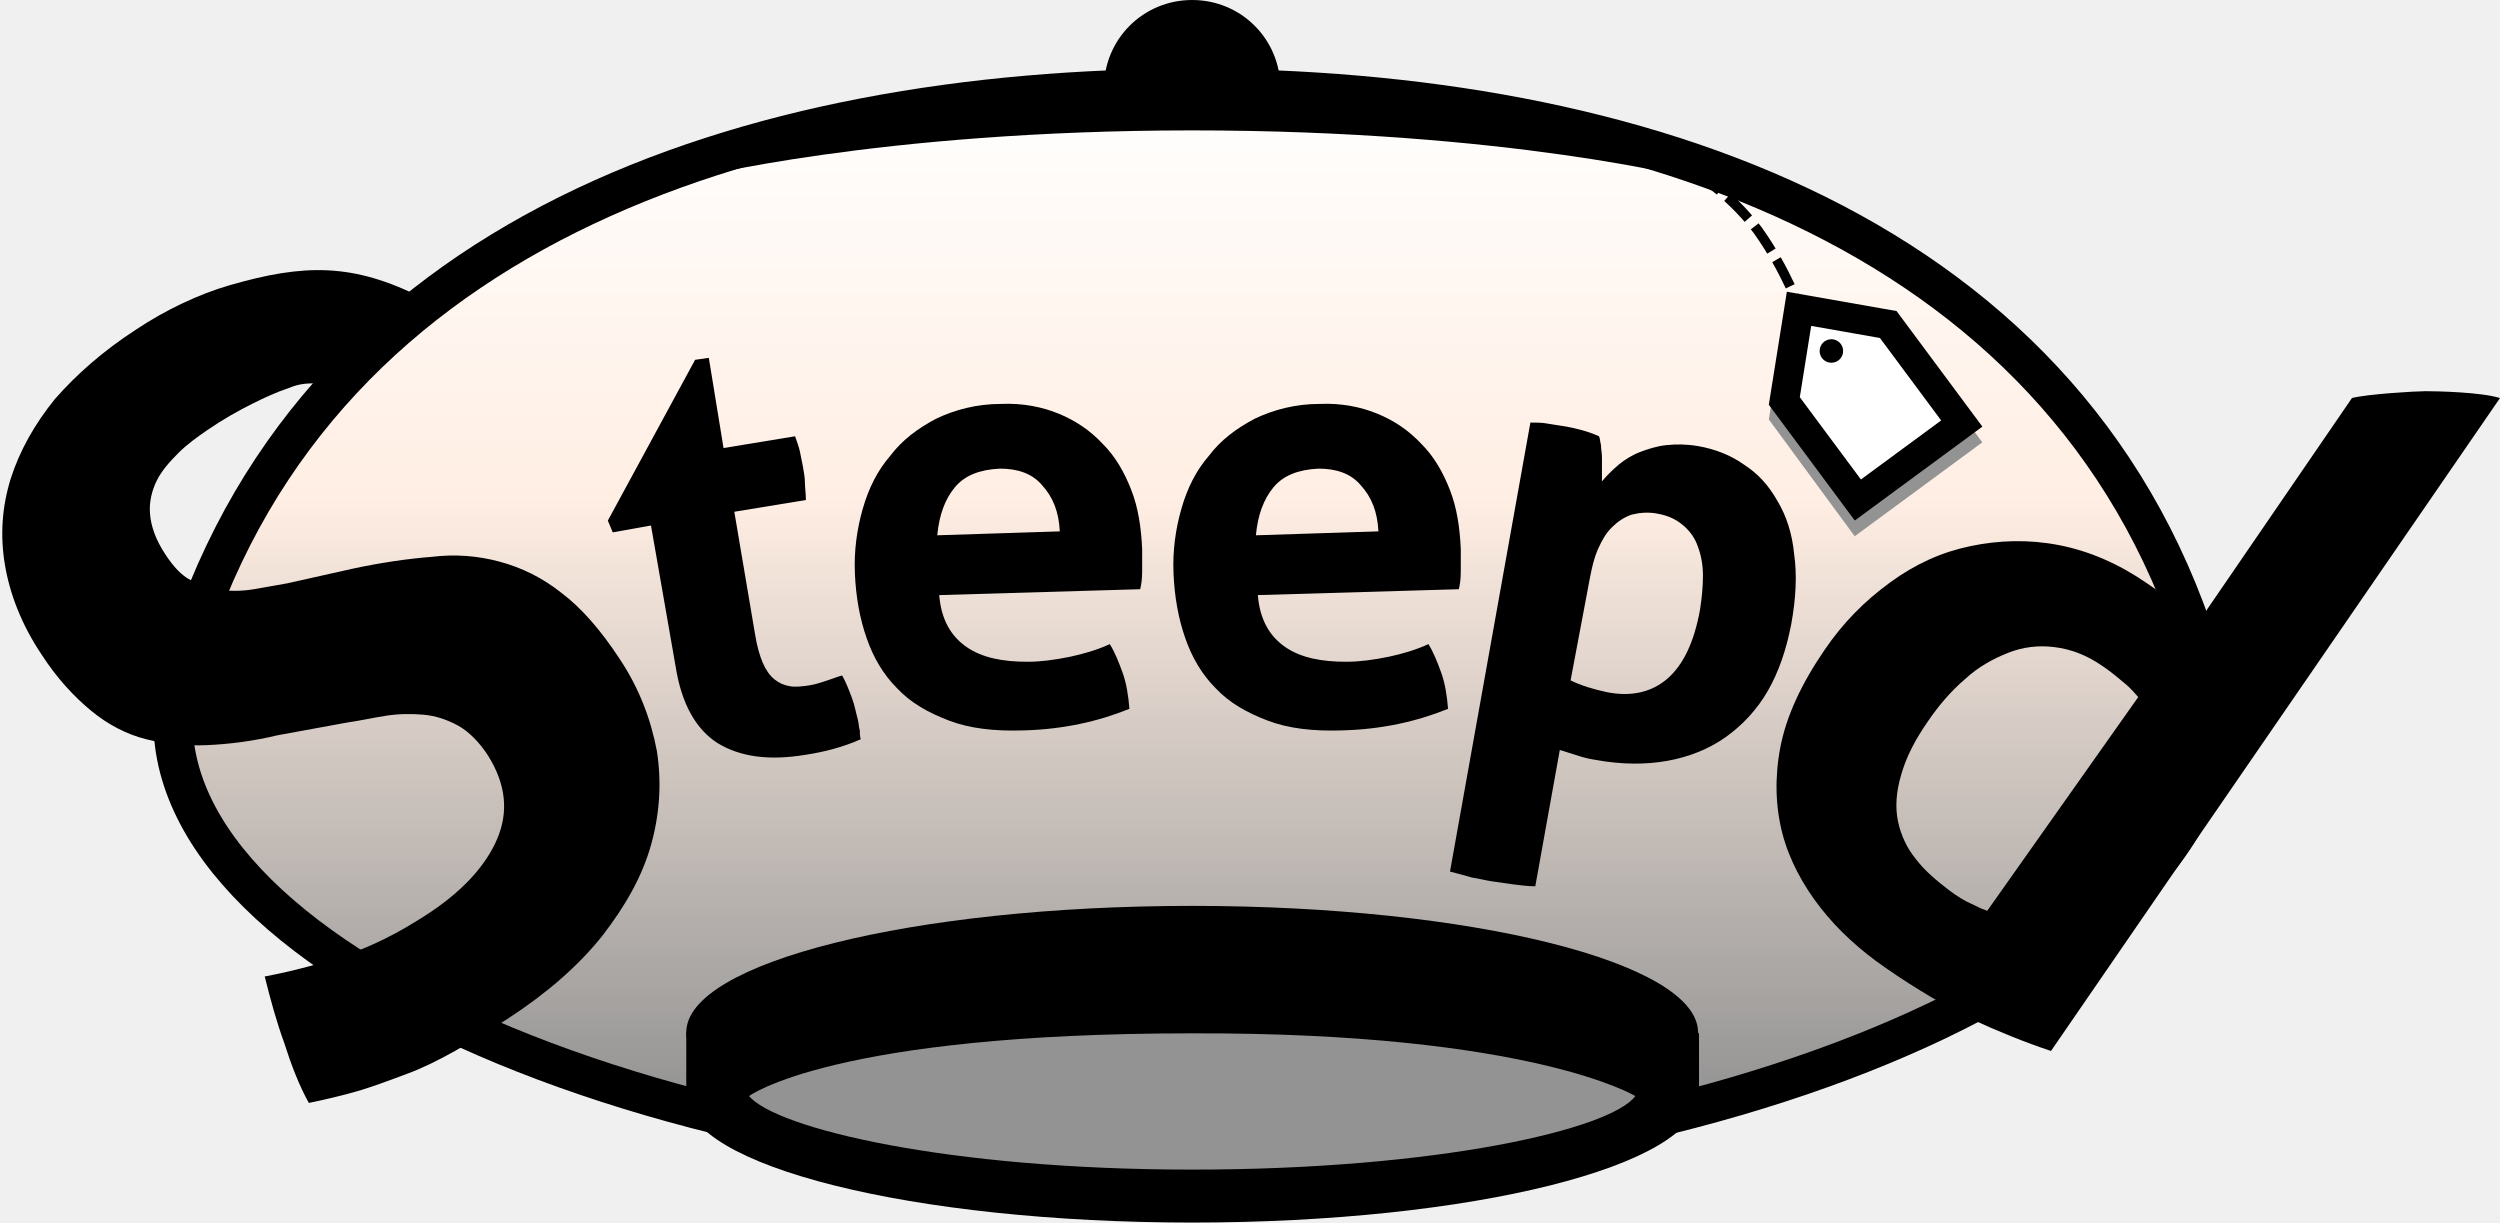
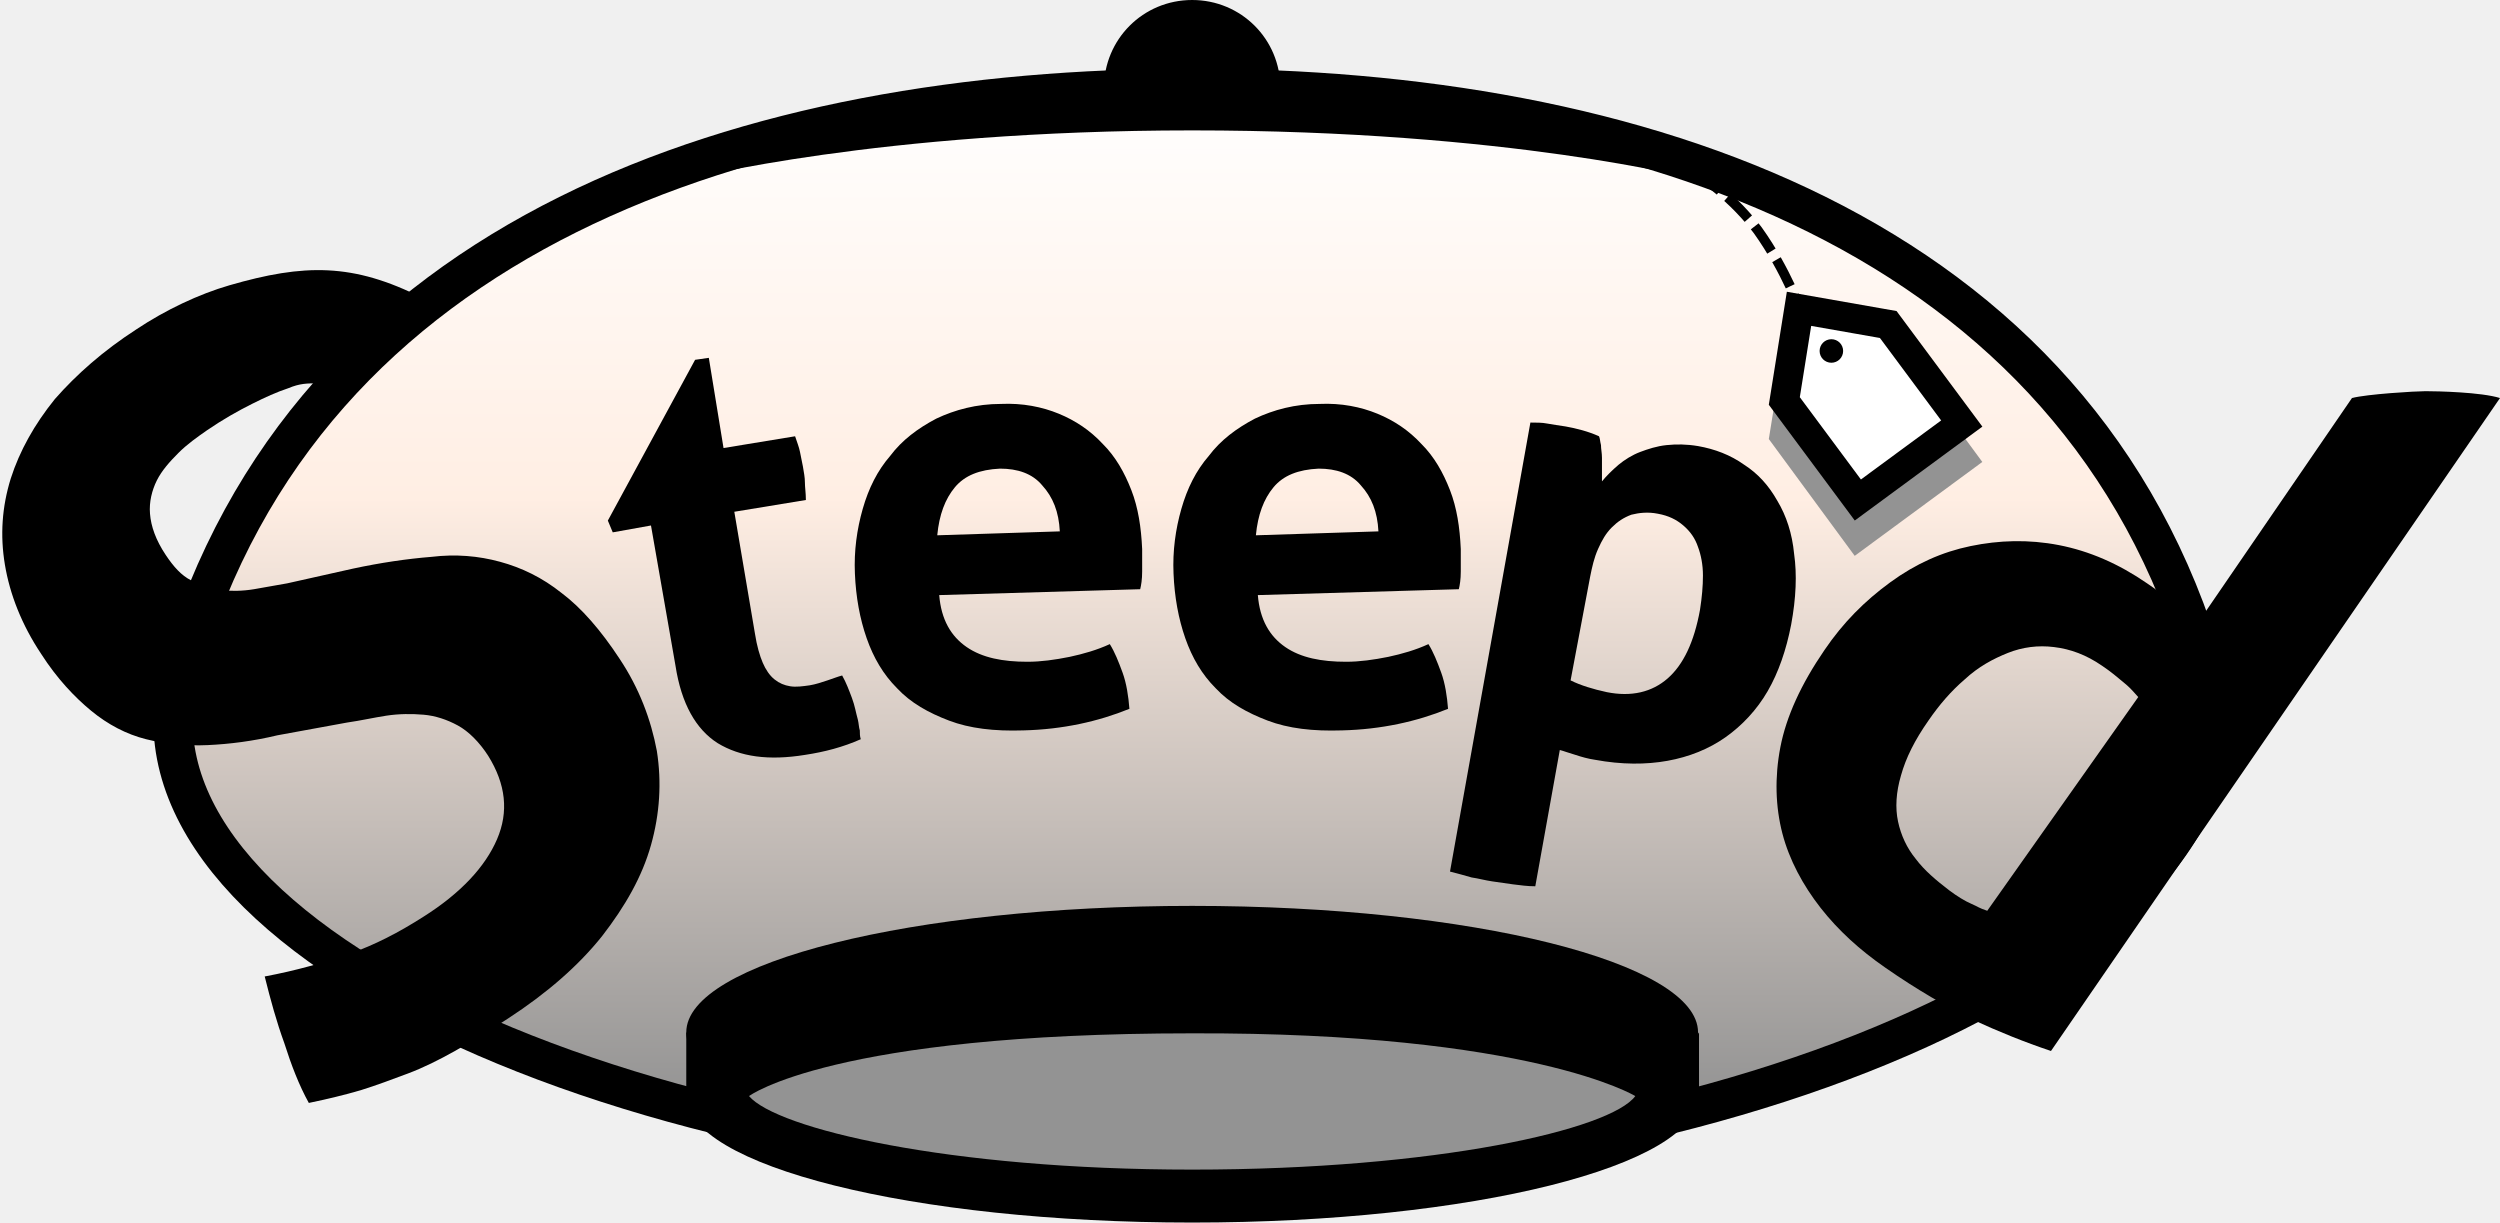
<svg xmlns="http://www.w3.org/2000/svg" version="1.1" id="Layer_1" x="0px" y="0px" viewBox="0 0 255 124.7" style="enable-background:new 0 0 255 124.7;" xml:space="preserve">
  <style type="text/css">
	.st0{fill:url(#SVGID_1_);stroke:#000000;stroke-width:4;stroke-miterlimit:10;}
	.st1{fill:none;stroke:#000000;stroke-width:3;stroke-miterlimit:10;}
	.st2{fill:#FFFFFF;stroke:#939393;stroke-width:3;stroke-miterlimit:10;}
	.st3{fill:#FFFFFF;stroke:#000000;stroke-width:3;stroke-miterlimit:10;}
	.st4{fill:none;stroke:#000000;stroke-miterlimit:10;}
	.st5{fill:none;stroke:#000000;stroke-miterlimit:10;stroke-dasharray:3.051,1.017;}
	.st6{enable-background:new    ;}
	.st7{fill:#939393;}
</style>
  <linearGradient id="SVGID_1_" gradientUnits="userSpaceOnUse" x1="121.64" y1="117" x2="121.64" y2="6.44" gradientTransform="matrix(1 0 0 -1 0 126)">
    <stop offset="0" style="stop-color:#FFFFFF" />
    <stop offset="0.378" style="stop-color:#FFEEE3" />
    <stop offset="0.938" style="stop-color:#939393" />
  </linearGradient>
  <path class="st0" d="M224.9,68.3c7.8,27.2-46.2,51.2-103.2,51.2S10.6,95.5,18.4,68.3C31.3,23.6,76.5,9,121.6,9  C166.8,9,212,23.6,224.9,68.3z" />
  <path class="st1" d="M70,16.8c0,0,19.4-5,51.6-5c32.5,0,51.6,5,51.6,5" />
-   <polygon class="st2" points="183.5,33.1 182,42.4 189.5,52.6 200.1,44.8 192.6,34.6 " />
+   <polygon class="st2" points="183.5,35.1 182,44.4 189.5,54.6 200.1,46.8 192.6,36.6 " />
  <polygon class="st3" points="183.5,31.5 182,40.9 189.5,51 200.1,43.2 192.6,33.1 " />
  <circle cx="186.8" cy="35.8" r="1.2" />
  <g>
    <g>
      <path class="st4" d="M183.5,31.5c0,0-0.2-0.5-0.5-1.4" />
      <path class="st5" d="M182.6,29.2c-0.7-1.5-1.8-3.6-3.3-5.7c-2.1-2.8-5.9-6.4-10.5-7.6" />
      <path class="st4" d="M168.3,15.7c-0.5-0.1-1-0.2-1.5-0.3" />
    </g>
  </g>
  <g>
    <path d="M28.3,75c-2.5,0.6-4.9,0.9-7.1,1s-4.3-0.1-6.3-0.6c-2-0.5-3.9-1.5-5.6-2.9s-3.5-3.3-5.1-5.8c-2-3-3.2-6.1-3.7-9.1   c-0.5-3-0.3-5.9,0.6-8.8C2,46,3.5,43.3,5.6,40.7c2.2-2.5,4.9-4.9,8.3-7.1c3-2,6.4-3.6,9.5-4.5c7.6-2.2,12.6-2.3,19.7,1.3   c-2.4,2-5.2,5-9.2,8.4c-1-0.2-0.6,0.3-1.4,0.3c-1.2,0-1.9,0-3.1,0.5c-1.2,0.4-2.3,0.9-3.7,1.6s-3,1.6-4.6,2.7c-1,0.7-2,1.4-2.9,2.3   c-0.9,0.9-1.7,1.8-2.2,2.8c-0.5,1-0.8,2.2-0.7,3.4c0.1,1.3,0.6,2.7,1.6,4.2c0.8,1.2,1.6,2.1,2.6,2.6c0.9,0.5,2,0.8,3,1   c1.1,0.1,2.2,0.1,3.4-0.1c1.1-0.2,2.3-0.4,3.4-0.6L36,58c2.8-0.6,5.5-1,8-1.2c2.5-0.3,4.8-0.1,7,0.5s4.3,1.6,6.3,3.2   c2,1.5,4,3.8,5.9,6.7c2,3,3.2,6.2,3.8,9.4c0.5,3.2,0.3,6.4-0.6,9.6s-2.6,6.2-5,9.3c-2.4,3-5.6,5.8-9.6,8.4c-2,1.3-3.8,2.4-5.4,3.3   s-3.2,1.7-4.8,2.3s-3.2,1.2-4.8,1.7c-1.7,0.5-3.4,0.9-5.3,1.3c-1-1.8-1.8-3.9-2.5-6.1c-0.8-2.2-1.4-4.4-2-6.8   c3.2-0.6,6-1.4,8.6-2.3s5.1-2.2,7.6-3.8c3.8-2.4,6.3-5.1,7.5-7.9s0.9-5.6-0.9-8.5c-0.9-1.4-2-2.5-3.1-3.1c-1.1-0.6-2.3-1-3.5-1.1   c-1.2-0.1-2.5-0.1-3.8,0.1s-2.6,0.5-4,0.7L28.3,75z" />
  </g>
  <g>
    <path d="M239.9,40.6c1.5-0.4,6.5-0.7,7.5-0.7c1.2,0,5.7,0.1,7.6,0.7l-45.8,66.6c-2.7-0.9-5.4-2-8-3.2c-2.6-1.3-5.6-3-8.9-5.3   c-2.6-1.8-4.8-3.8-6.6-6.1s-3.2-4.9-3.9-7.6s-0.8-5.7-0.2-8.8c0.6-3.1,2.1-6.4,4.5-9.9c1.9-2.8,4.1-5,6.7-6.9s5.3-3.1,8.2-3.7   c2.9-0.6,5.9-0.7,9-0.1c3.1,0.6,6.1,1.9,9,3.9c0.9,0.6,1.8,1.3,2.6,2c0.9,0.7,1.7,1.5,2.4,2.3L239.9,40.6z M218.1,71.1   c-0.8-0.9-0.9-1-1.5-1.5c-0.6-0.5-1.3-1.1-2.2-1.7c-1.6-1.1-3.2-1.7-4.9-1.9c-1.6-0.2-3.2,0-4.7,0.6c-1.5,0.6-3,1.4-4.4,2.7   c-1.4,1.2-2.6,2.6-3.7,4.2c-1.4,2-2.3,3.8-2.8,5.6c-0.5,1.7-0.6,3.3-0.3,4.7s0.9,2.7,1.8,3.8c0.9,1.2,2.1,2.2,3.4,3.2   c0.8,0.6,1.6,1.1,2.3,1.4s0.7,0.4,1.6,0.7L218.1,71.1z" />
  </g>
  <g class="st6">
    <path d="M66.4,53.6l-3.9,0.7L62,53.1l8.9-16.4l1.4-0.2l1.5,9.2l7.3-1.2c0.2,0.6,0.4,1.1,0.5,1.6c0.1,0.5,0.2,1,0.3,1.5   c0.1,0.6,0.2,1.1,0.2,1.6c0,0.5,0.1,1.1,0.1,1.8l-7.3,1.2L77,64.6c0.2,1.3,0.5,2.3,0.8,3c0.3,0.7,0.7,1.3,1.2,1.7s1,0.6,1.6,0.7   c0.6,0.1,1.3,0,2-0.1c0.6-0.1,1.2-0.3,1.8-0.5c0.6-0.2,1.1-0.4,1.5-0.5c0.4,0.7,0.7,1.5,1,2.3c0.3,0.8,0.4,1.5,0.6,2.2   c0.1,0.4,0.1,0.8,0.2,1.1c0,0.3,0,0.6,0.1,0.9c-1.8,0.8-3.7,1.3-5.7,1.6c-3.7,0.6-6.6,0.2-8.9-1.2c-2.2-1.4-3.7-4-4.3-7.9   L66.4,53.6z" />
  </g>
  <g class="st6">
    <path d="M95.8,60.7c0.2,2.5,1.2,4.2,2.8,5.3c1.6,1.1,3.7,1.5,6.2,1.5c1.4,0,2.8-0.2,4.3-0.5c1.4-0.3,2.8-0.7,4.1-1.3   c0.5,0.8,0.9,1.8,1.3,2.9c0.4,1.1,0.6,2.4,0.7,3.7c-3.2,1.3-6.8,2.1-10.8,2.2c-3,0.1-5.5-0.2-7.6-1c-2.1-0.8-3.9-1.8-5.3-3.3   c-1.4-1.4-2.4-3.1-3.1-5.1c-0.7-2-1.1-4.2-1.2-6.6c-0.1-2.3,0.2-4.5,0.8-6.6c0.6-2.1,1.5-3.9,2.8-5.4c1.2-1.6,2.8-2.8,4.7-3.8   c1.9-0.9,4.1-1.5,6.6-1.5c2.2-0.1,4.2,0.3,5.9,1c1.7,0.7,3.2,1.7,4.5,3.1c1.3,1.3,2.2,2.9,2.9,4.7c0.7,1.8,1,3.8,1.1,6   c0,0.8,0,1.5,0,2.3s-0.1,1.4-0.2,1.8L95.8,60.7z M108.1,54.2c-0.1-2-0.7-3.5-1.8-4.7c-1-1.2-2.5-1.7-4.3-1.7   c-2.1,0.1-3.6,0.7-4.6,1.9c-1,1.2-1.6,2.8-1.8,4.9L108.1,54.2z" />
  </g>
  <g class="st6">
    <path d="M128.3,60.7c0.2,2.5,1.2,4.2,2.8,5.3c1.6,1.1,3.7,1.5,6.2,1.5c1.4,0,2.8-0.2,4.3-0.5c1.4-0.3,2.8-0.7,4.1-1.3   c0.5,0.8,0.9,1.8,1.3,2.9c0.4,1.1,0.6,2.4,0.7,3.7c-3.2,1.3-6.8,2.1-10.8,2.2c-3,0.1-5.5-0.2-7.6-1c-2.1-0.8-3.9-1.8-5.3-3.3   c-1.4-1.4-2.4-3.1-3.1-5.1c-0.7-2-1.1-4.2-1.2-6.6c-0.1-2.3,0.2-4.5,0.8-6.6c0.6-2.1,1.5-3.9,2.8-5.4c1.2-1.6,2.8-2.8,4.7-3.8   c1.9-0.9,4.1-1.5,6.6-1.5c2.2-0.1,4.2,0.3,5.9,1c1.7,0.7,3.2,1.7,4.5,3.1c1.3,1.3,2.2,2.9,2.9,4.7c0.7,1.8,1,3.8,1.1,6   c0,0.8,0,1.5,0,2.3c0,0.8-0.1,1.4-0.2,1.8L128.3,60.7z M140.6,54.2c-0.1-2-0.7-3.5-1.8-4.7c-1-1.2-2.5-1.7-4.3-1.7   c-2.1,0.1-3.6,0.7-4.6,1.9c-1,1.2-1.6,2.8-1.8,4.9L140.6,54.2z" />
  </g>
  <g class="st6">
    <path d="M156.1,43.1c0.6,0,1.2,0,1.7,0.1c0.6,0.1,1.2,0.2,1.9,0.3c1.1,0.2,2.3,0.5,3.4,1c0.1,0.2,0.1,0.5,0.2,0.9   c0,0.4,0.1,0.8,0.1,1.3c0,0.5,0,0.9,0,1.3c0,0.4,0,0.8,0,1.1c0.5-0.6,1-1.1,1.7-1.7c0.6-0.5,1.4-1,2.2-1.3c0.8-0.3,1.7-0.6,2.7-0.7   c1-0.1,2-0.1,3.2,0.1c1.7,0.3,3.3,0.9,4.7,1.9c1.4,0.9,2.5,2.1,3.4,3.7c0.9,1.5,1.5,3.3,1.7,5.4c0.3,2.1,0.2,4.5-0.3,7.2   c-0.5,2.6-1.3,4.9-2.4,6.8c-1.1,1.9-2.6,3.5-4.3,4.7c-1.7,1.2-3.7,2-5.9,2.4c-2.2,0.4-4.7,0.4-7.4-0.1c-0.7-0.1-1.4-0.3-2-0.5   c-0.7-0.2-1.2-0.4-1.6-0.5l-2.5,13.9c-0.8,0-1.5-0.1-2.3-0.2c-0.7-0.1-1.4-0.2-2.1-0.3c-0.7-0.1-1.4-0.3-2.1-0.4   c-0.7-0.2-1.4-0.4-2.2-0.6L156.1,43.1z M160.2,69.4c1,0.5,2.3,0.9,3.7,1.2c2.5,0.5,4.6,0,6.2-1.4c1.6-1.4,2.7-3.7,3.3-7   c0.2-1.3,0.3-2.4,0.3-3.5c0-1.1-0.2-2.1-0.5-2.9c-0.3-0.9-0.8-1.6-1.5-2.2s-1.5-1-2.6-1.2c-1-0.2-1.9-0.1-2.7,0.1   c-0.8,0.3-1.4,0.7-2,1.3c-0.6,0.6-1,1.3-1.4,2.2c-0.4,0.9-0.6,1.8-0.8,2.8L160.2,69.4z" />
  </g>
  <polygon points="70,111.8 70,105.3 75.3,108.5 " />
  <polygon points="173.3,105.3 173.3,111.8 169.4,110.7 " />
  <ellipse cx="121.6" cy="111.8" rx="51.6" ry="12.9" />
  <ellipse cx="121.6" cy="105.3" rx="51.6" ry="12.9" />
  <path class="st7" d="M166.8,111.8c-2.5,3.4-20.2,7.5-45.2,7.5s-42.4-4.2-45.2-7.5c0,0,8.5-6.4,45.2-6.4  C156.2,105.3,166.8,111.8,166.8,111.8z" />
  <path d="M112.6,9c0-5,4-9,9-9s9,4,9,9" />
</svg>
